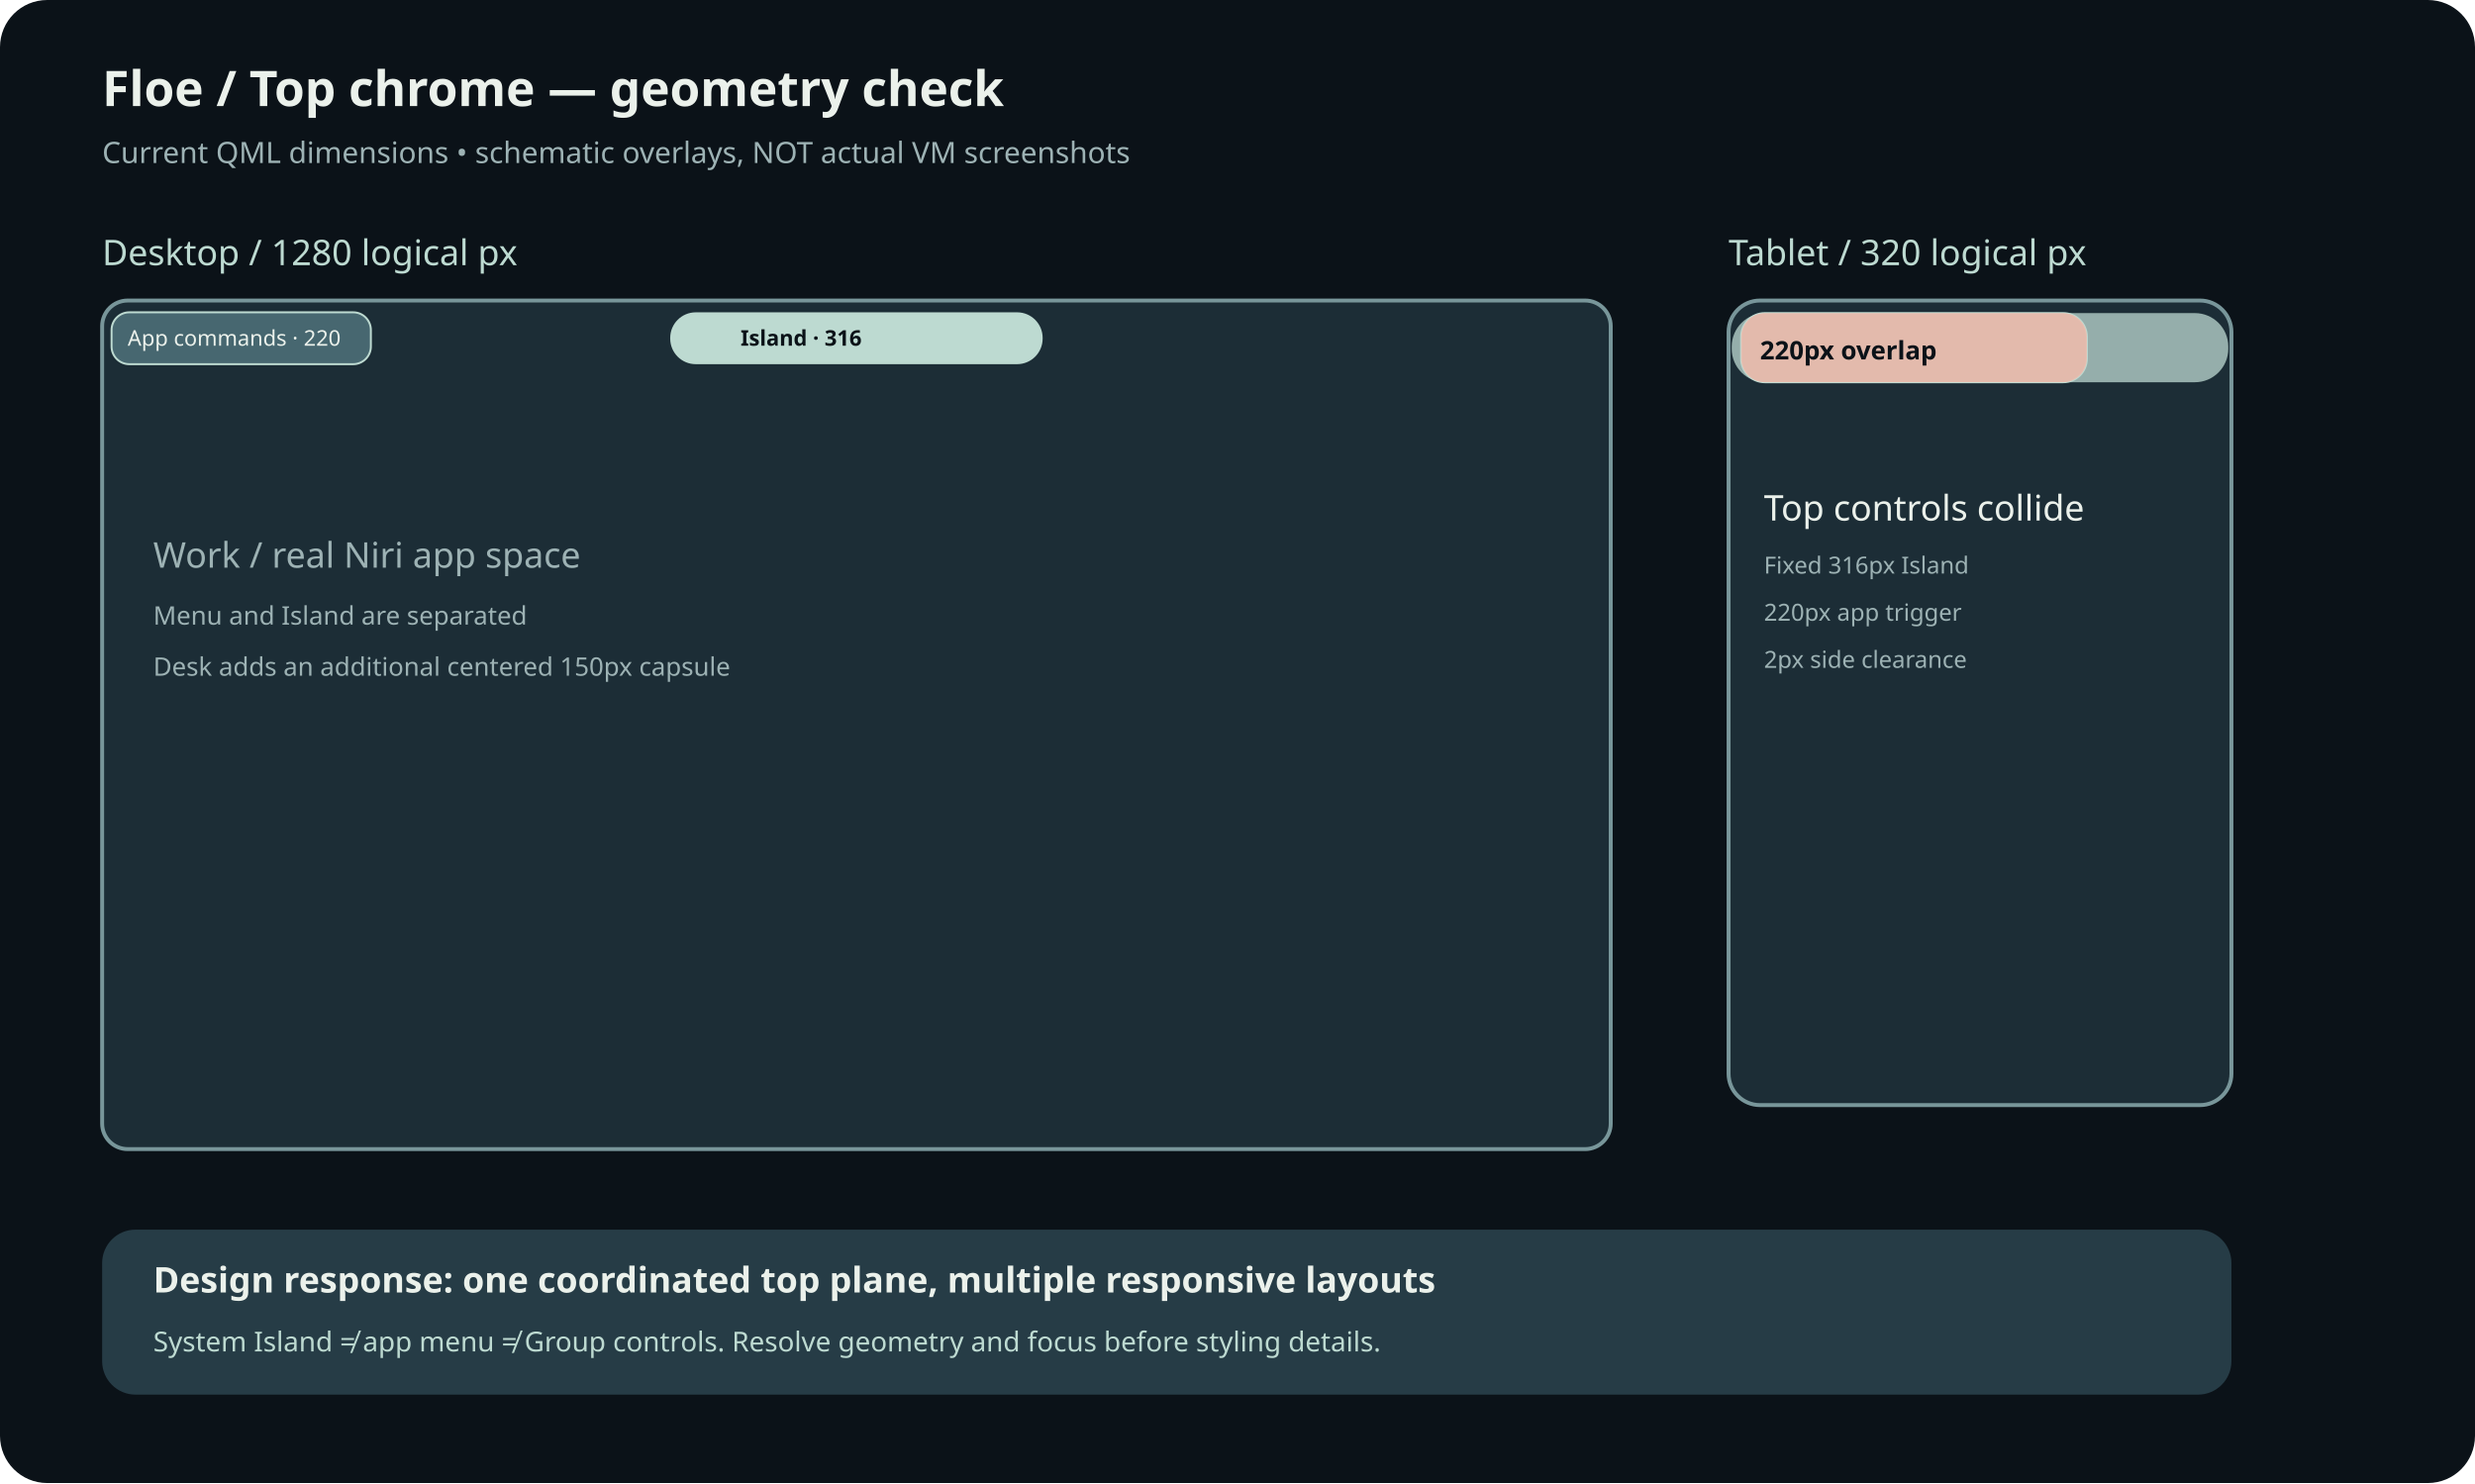
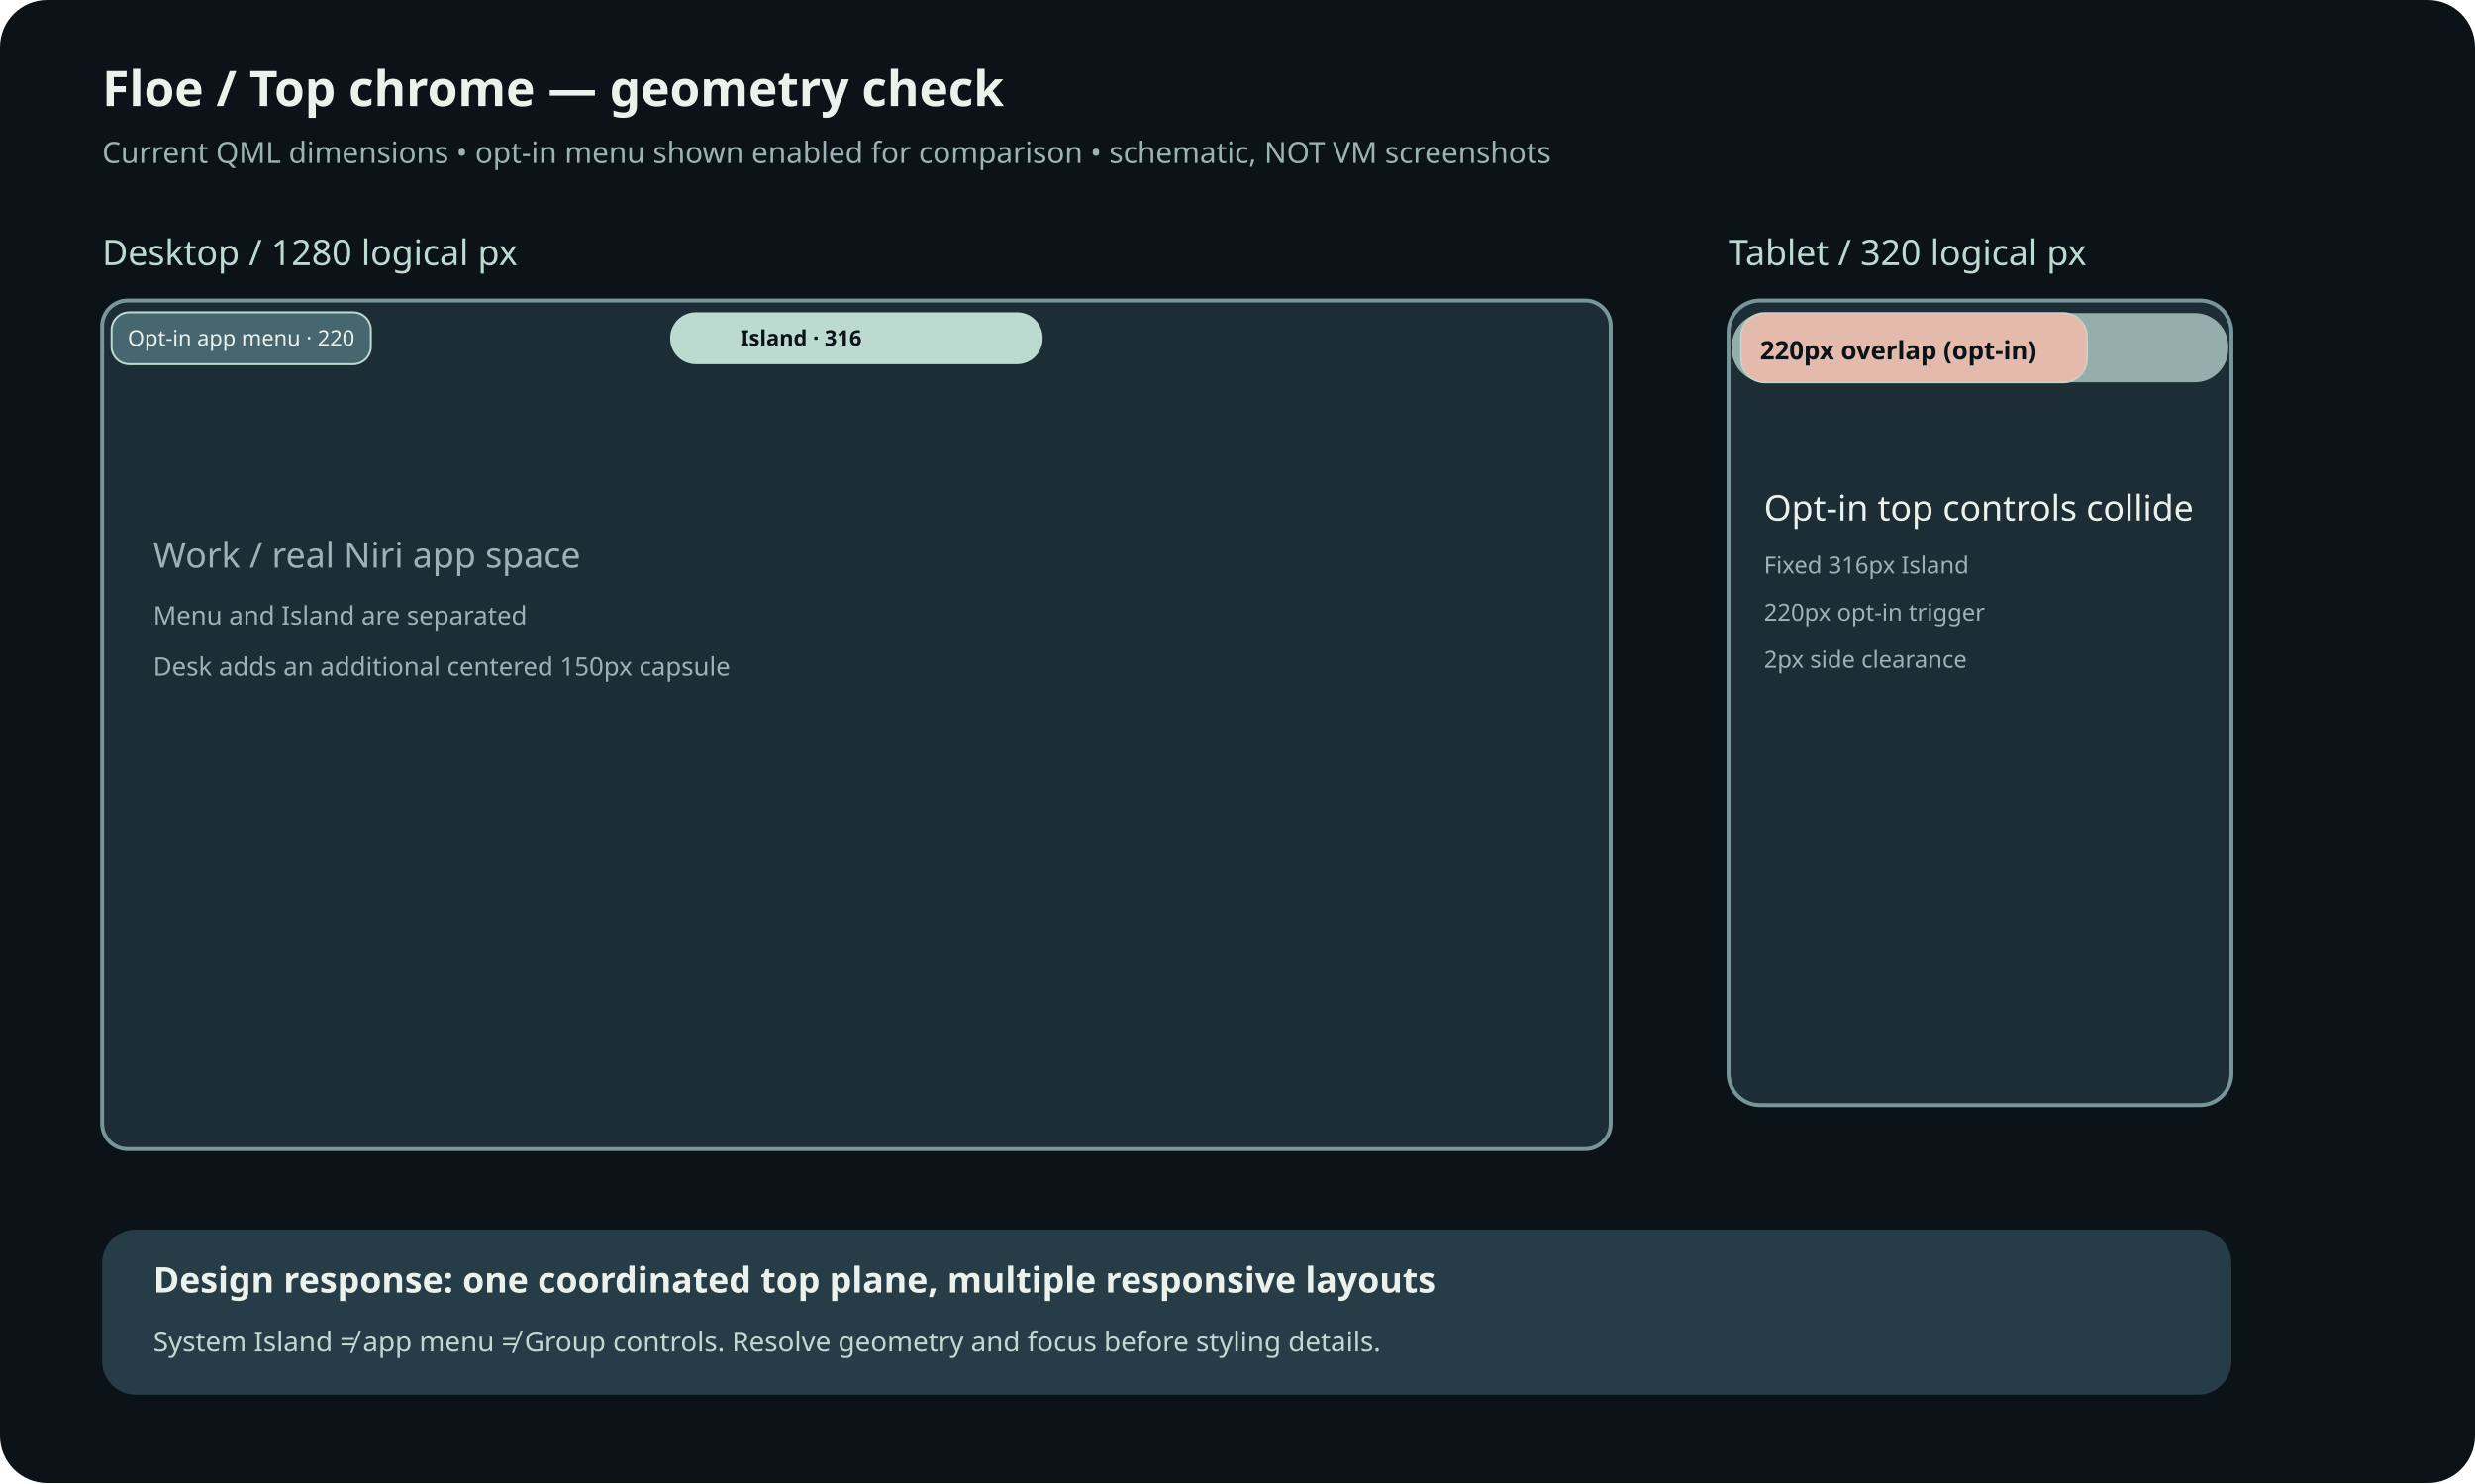
<svg xmlns="http://www.w3.org/2000/svg" width="1260" height="755" viewBox="0 0 1260 755" role="img" aria-labelledby="title desc">
  <rect width="1260" height="755" rx="24" fill="#0B1218" />
  <text x="52" y="54" fill="#EBF1EB" font-family="Noto Sans, sans-serif" font-weight="600" font-size="25">Floe / Top chrome — geometry check</text>
-   <text x="52" y="83" fill="#9DB2B4" font-family="Noto Sans, sans-serif" font-size="15">Current QML dimensions • schematic overlays, NOT actual VM screenshots</text>
+   <text x="52" y="83" fill="#9DB2B4" font-family="Noto Sans, sans-serif" font-size="15">Current QML dimensions • opt-in menu shown enabled for comparison • schematic, NOT VM screenshots</text>
  <text x="52" y="135" fill="#BDDAD1" font-family="Noto Sans, sans-serif" font-size="18">Desktop / 1280 logical px</text>
  <rect x="52" y="153" width="768" height="432" rx="13" fill="#1C2D36" stroke="#78969A" stroke-width="2" />
  <rect x="56.8" y="159" width="132" height="26.4" rx="9" fill="#476770" stroke="#BDDAD1" stroke-width="1" />
-   <text x="65" y="176" fill="#EBF1EB" font-family="Noto Sans, sans-serif" font-size="11">App commands · 220</text>
+   <text x="65" y="176" fill="#EBF1EB" font-family="Noto Sans, sans-serif" font-size="11">Opt-in app menu · 220</text>
  <rect x="341.2" y="159" width="189.6" height="26.4" rx="13" fill="#BDDAD1" />
  <text x="377" y="176" fill="#0B1218" font-family="Noto Sans, sans-serif" font-size="11" font-weight="600">Island · 316</text>
  <text x="78" y="289" fill="#9DB2B4" font-family="Noto Sans, sans-serif" font-size="18">Work / real Niri app space</text>
  <text x="78" y="318" fill="#9DB2B4" font-family="Noto Sans, sans-serif" font-size="13">Menu and Island are separated</text>
  <text x="78" y="344" fill="#9DB2B4" font-family="Noto Sans, sans-serif" font-size="13">Desk adds an additional centered 150px capsule</text>
  <text x="880" y="135" fill="#BDDAD1" font-family="Noto Sans, sans-serif" font-size="18">Tablet / 320 logical px</text>
  <rect x="880" y="153" width="256" height="409.6" rx="16" fill="#1C2D36" stroke="#78969A" stroke-width="2" />
  <rect x="886.4" y="159.4" width="176" height="35.2" rx="12" fill="#476770" stroke="#BDDAD1" stroke-width="1" />
  <rect x="881.6" y="159.4" width="252.8" height="35.2" rx="17" fill="#BDDAD1" opacity=".75" />
  <rect x="886.4" y="159.4" width="176" height="35.2" rx="12" fill="#F1BAAA" opacity=".82" />
-   <text x="896" y="183" fill="#0B1218" font-family="Noto Sans, sans-serif" font-size="13" font-weight="600">220px overlap</text>
-   <text x="898" y="265" fill="#EBF1EB" font-family="Noto Sans, sans-serif" font-size="18">Top controls collide</text>
+   <text x="896" y="183" fill="#0B1218" font-family="Noto Sans, sans-serif" font-size="13" font-weight="600">220px overlap (opt-in)</text>
+   <text x="898" y="265" fill="#EBF1EB" font-family="Noto Sans, sans-serif" font-size="18">Opt-in top controls collide</text>
  <text x="898" y="292" fill="#9DB2B4" font-family="Noto Sans, sans-serif" font-size="12">Fixed 316px Island</text>
-   <text x="898" y="316" fill="#9DB2B4" font-family="Noto Sans, sans-serif" font-size="12">220px app trigger</text>
+   <text x="898" y="316" fill="#9DB2B4" font-family="Noto Sans, sans-serif" font-size="12">220px opt-in trigger</text>
  <text x="898" y="340" fill="#9DB2B4" font-family="Noto Sans, sans-serif" font-size="12">2px side clearance</text>
  <rect x="52" y="626" width="1084" height="84" rx="17" fill="#263C46" />
  <text x="78" y="658" fill="#EBF1EB" font-family="Noto Sans, sans-serif" font-size="18" font-weight="600">Design response: one coordinated top plane, multiple responsive layouts</text>
  <text x="78" y="688" fill="#BDDAD1" font-family="Noto Sans, sans-serif" font-size="14">System Island ≠ app menu ≠ Group controls. Resolve geometry and focus before styling details.</text>
</svg>
